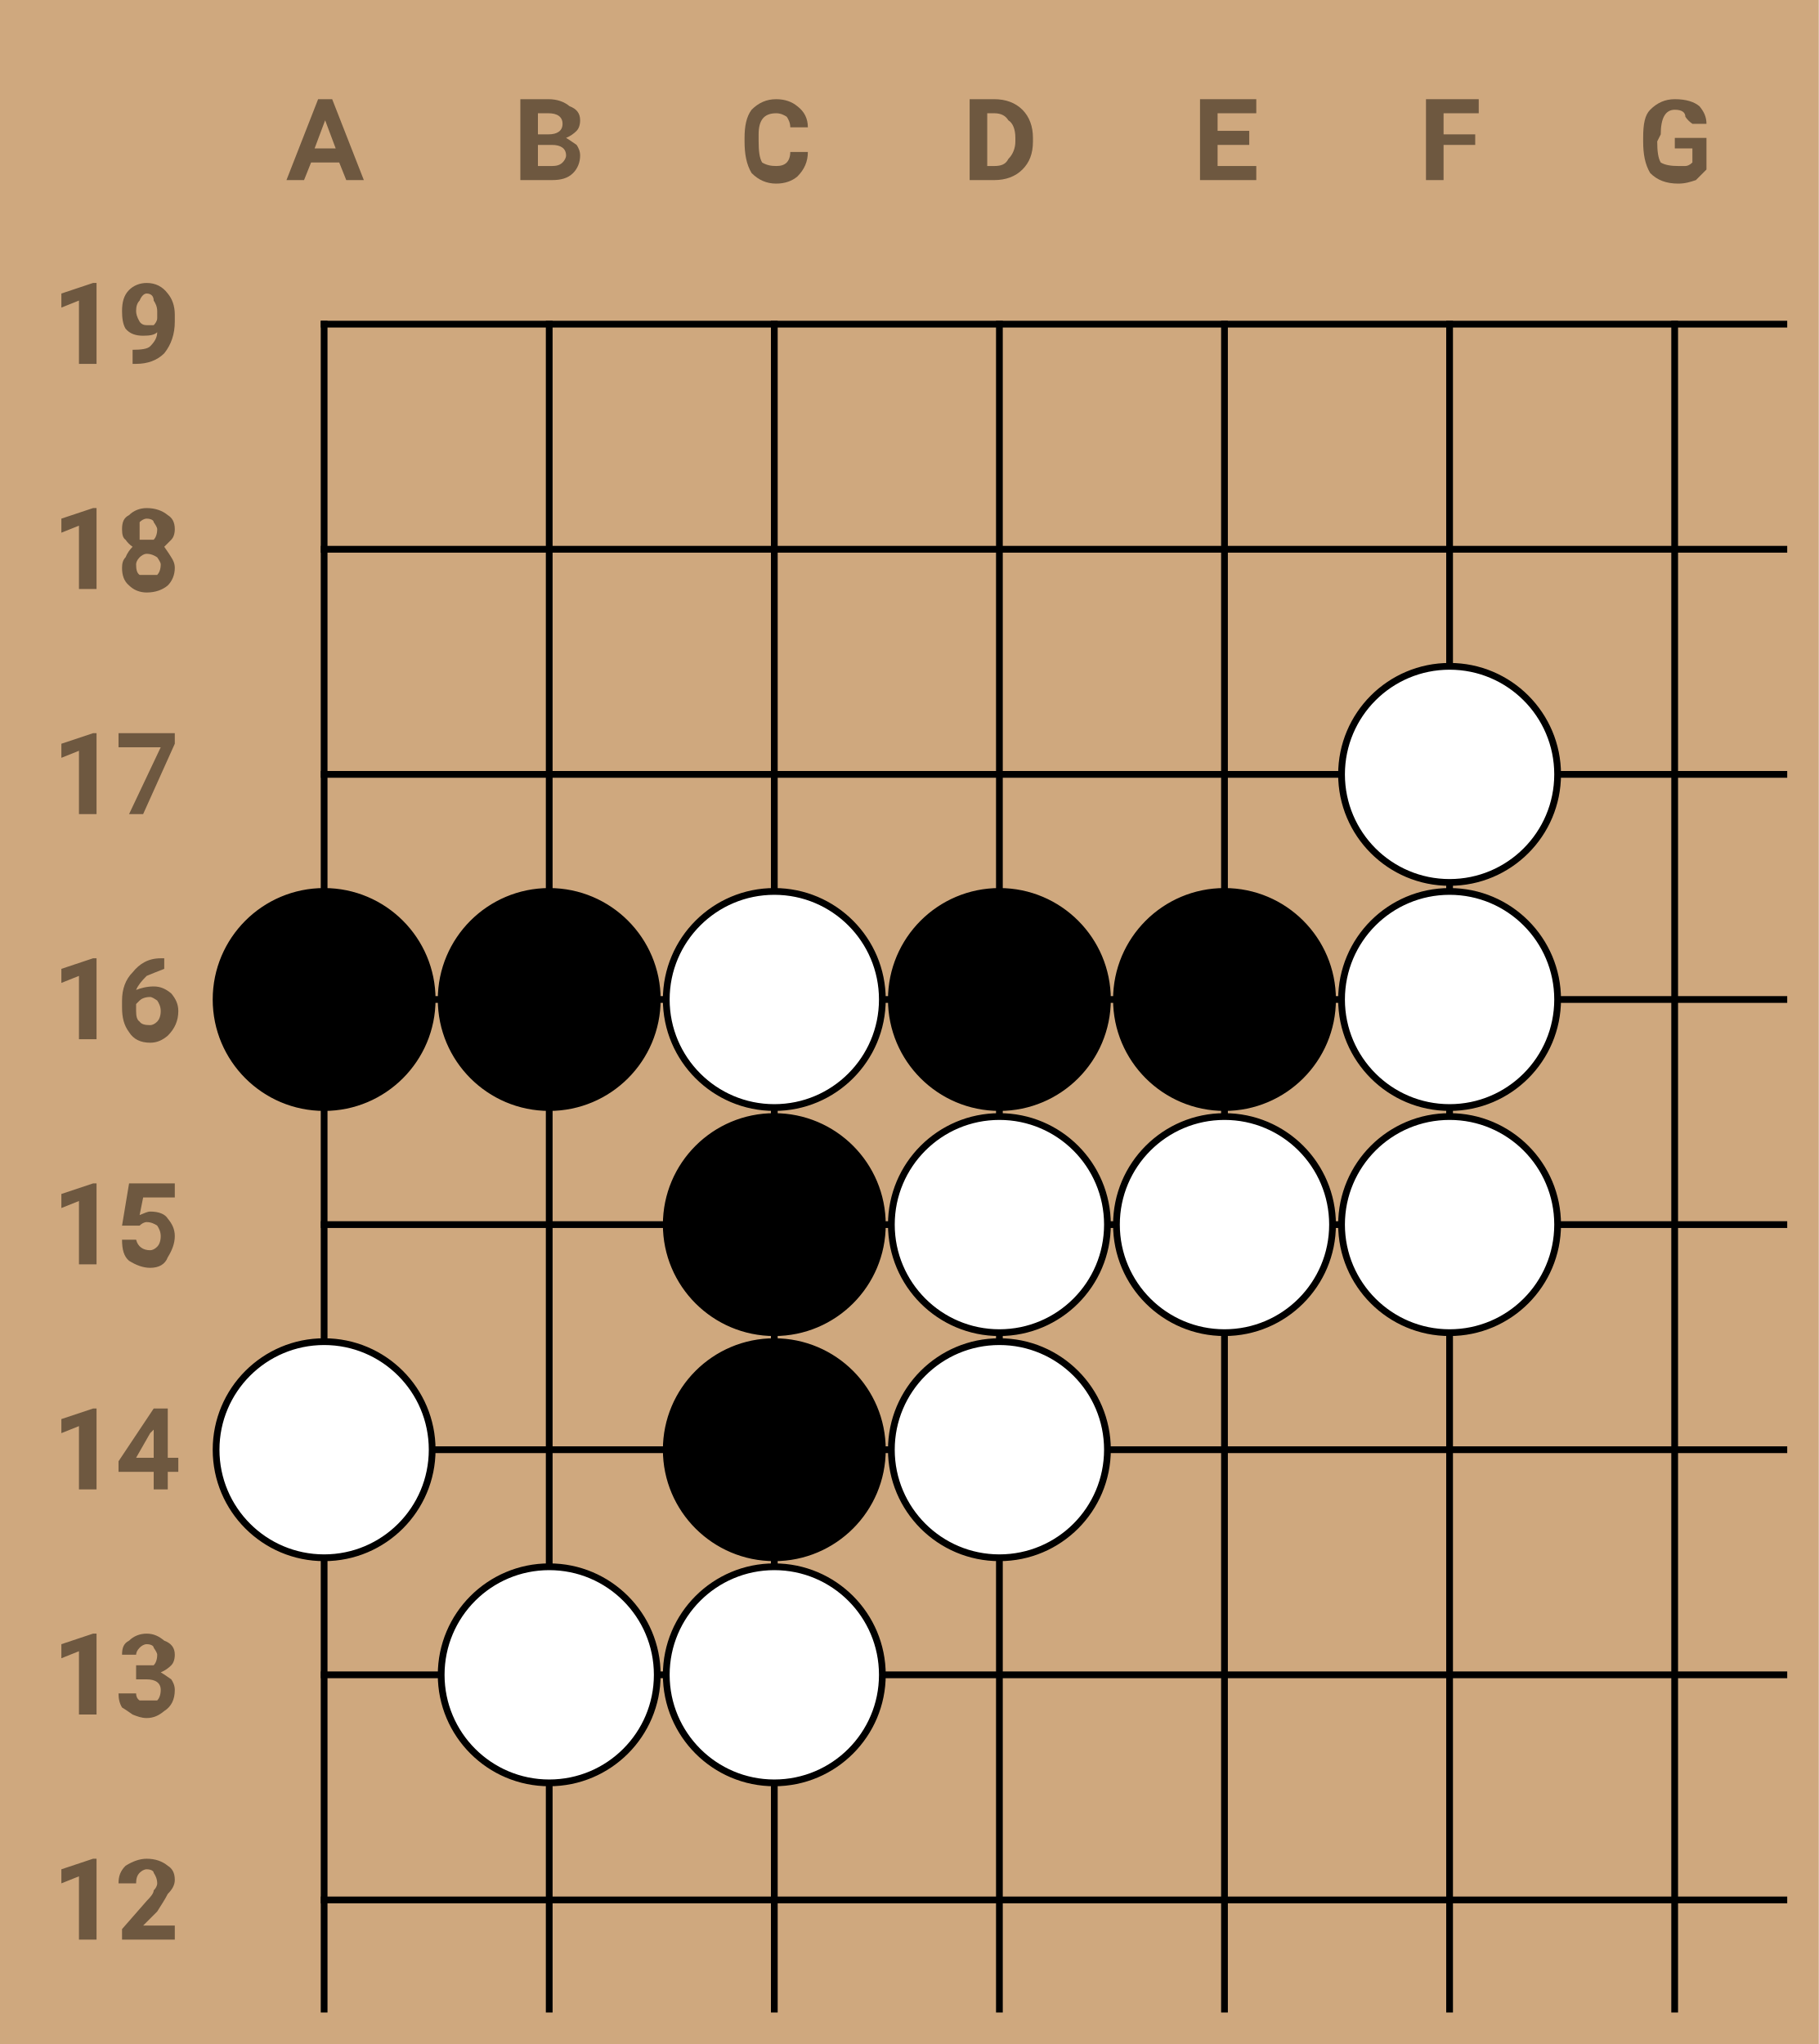
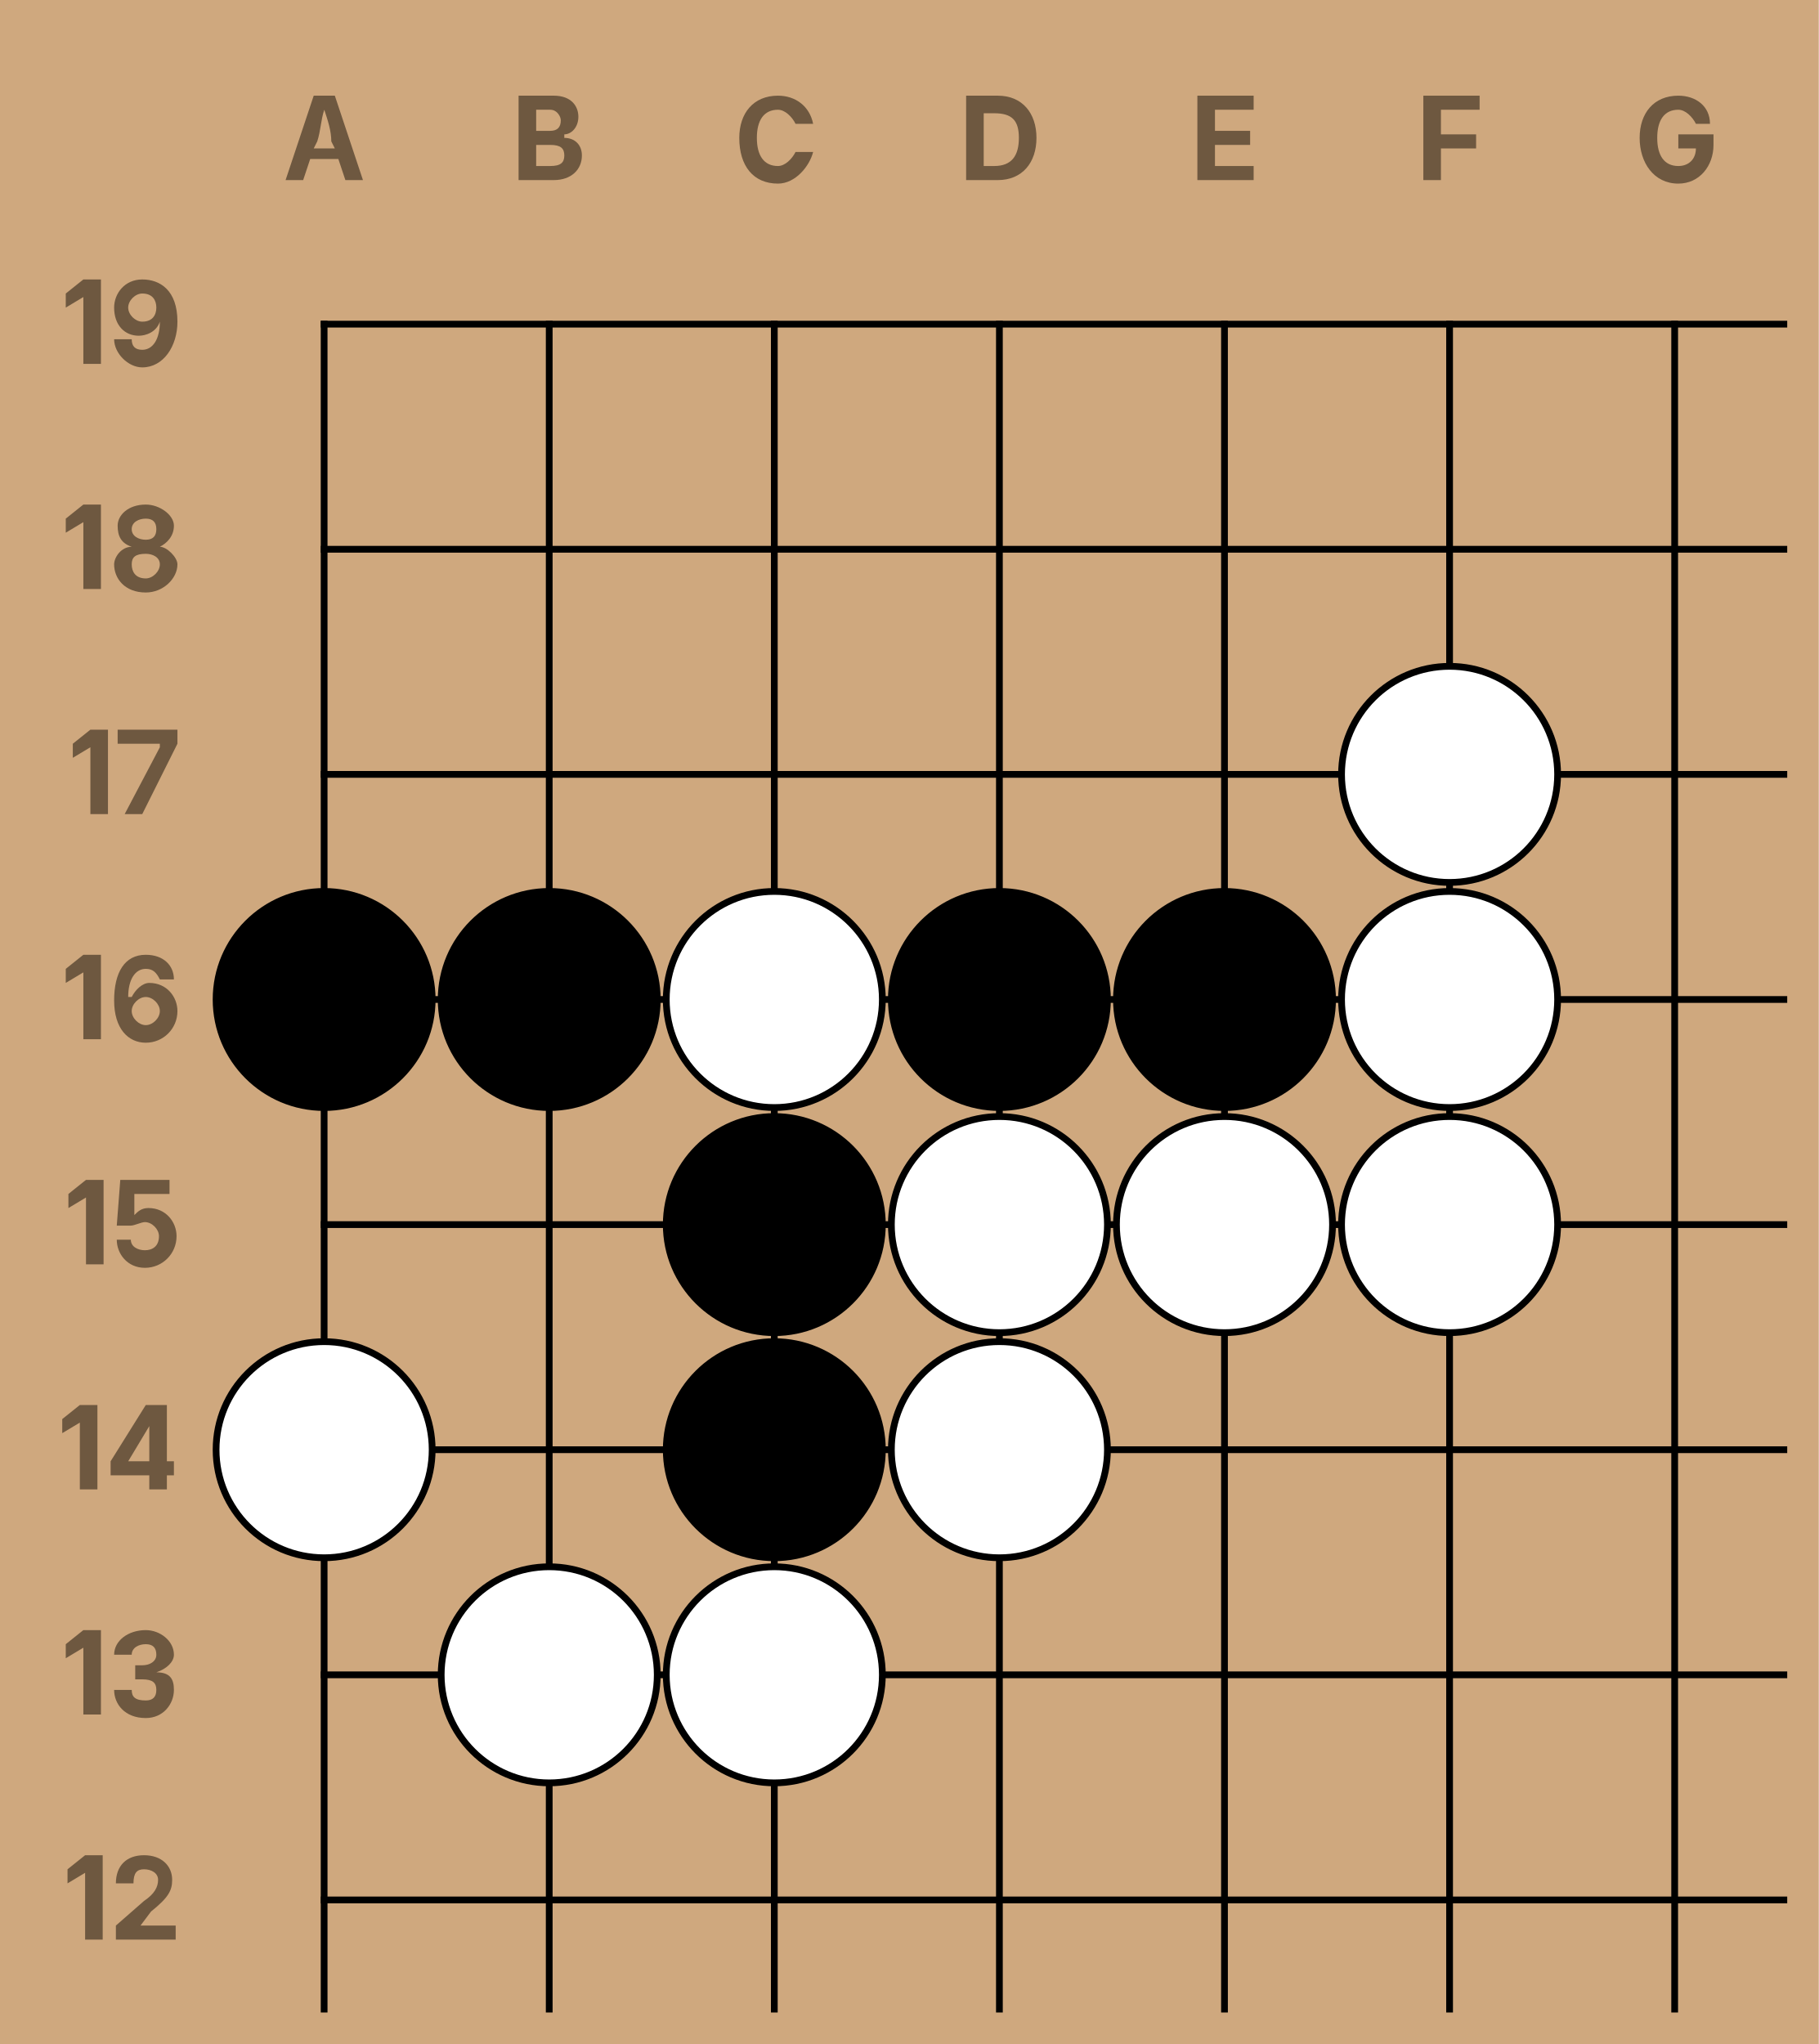
- <svg xmlns="http://www.w3.org/2000/svg" font-family="Roboto" font-size="0.5" font-weight="700" viewBox="0 0 800 899.01" width="800">
+ <svg xmlns="http://www.w3.org/2000/svg" font-family="Inter" font-size="0.5" font-weight="700" viewBox="0 0 800 899.01" width="800">
  <defs>
    <clipPath id="board-clip">
      <rect height="8" width="7" x="-0.5" y="-0.5" />
    </clipPath>
    <marker id="linehead" markerHeight="4" markerWidth="4" refX="2" refY="2">
      <circle cx="2" cy="2" r="2" />
    </marker>
    <marker id="arrowhead" markerHeight="5" markerWidth="7" orient="auto" refX="7" refY="2.5">
      <polygon points="0 0, 7 2.5, 0 5" />
    </marker>
  </defs>
  <rect fill="#cfa87e" height="100%" width="100%" x="0" y="0" />
  <g id="diagram" transform="scale(99.0099, 99.0099)">
    <g id="board-view" transform="translate(1.44, 1.44)">
      <g clip-path="url(#board-clip)" id="goban">
        <g id="lines" stroke="black" stroke-linecap="square" stroke-width="0.03">
          <line x1="0" x2="0" y1="0" y2="18" />
          <line x1="1" x2="1" y1="0" y2="18" />
          <line x1="2" x2="2" y1="0" y2="18" />
          <line x1="3" x2="3" y1="0" y2="18" />
          <line x1="4" x2="4" y1="0" y2="18" />
          <line x1="5" x2="5" y1="0" y2="18" />
          <line x1="6" x2="6" y1="0" y2="18" />
          <line x1="7" x2="7" y1="0" y2="18" />
          <line x1="8" x2="8" y1="0" y2="18" />
          <line x1="9" x2="9" y1="0" y2="18" />
          <line x1="10" x2="10" y1="0" y2="18" />
          <line x1="11" x2="11" y1="0" y2="18" />
          <line x1="12" x2="12" y1="0" y2="18" />
          <line x1="13" x2="13" y1="0" y2="18" />
          <line x1="14" x2="14" y1="0" y2="18" />
          <line x1="15" x2="15" y1="0" y2="18" />
          <line x1="16" x2="16" y1="0" y2="18" />
          <line x1="17" x2="17" y1="0" y2="18" />
          <line x1="18" x2="18" y1="0" y2="18" />
          <line x1="0" x2="18" y1="0" y2="0" />
          <line x1="0" x2="18" y1="1" y2="1" />
          <line x1="0" x2="18" y1="2" y2="2" />
          <line x1="0" x2="18" y1="3" y2="3" />
          <line x1="0" x2="18" y1="4" y2="4" />
          <line x1="0" x2="18" y1="5" y2="5" />
          <line x1="0" x2="18" y1="6" y2="6" />
          <line x1="0" x2="18" y1="7" y2="7" />
          <line x1="0" x2="18" y1="8" y2="8" />
          <line x1="0" x2="18" y1="9" y2="9" />
          <line x1="0" x2="18" y1="10" y2="10" />
          <line x1="0" x2="18" y1="11" y2="11" />
          <line x1="0" x2="18" y1="12" y2="12" />
          <line x1="0" x2="18" y1="13" y2="13" />
          <line x1="0" x2="18" y1="14" y2="14" />
          <line x1="0" x2="18" y1="15" y2="15" />
          <line x1="0" x2="18" y1="16" y2="16" />
          <line x1="0" x2="18" y1="17" y2="17" />
          <line x1="0" x2="18" y1="18" y2="18" />
          <g fill="black" id="hoshi" stroke="none">
            <circle cx="3" cy="3" r="0.09" />
            <circle cx="3" cy="9" r="0.09" />
            <circle cx="3" cy="15" r="0.09" />
            <circle cx="9" cy="3" r="0.09" />
            <circle cx="9" cy="9" r="0.09" />
            <circle cx="9" cy="15" r="0.09" />
            <circle cx="15" cy="3" r="0.09" />
            <circle cx="15" cy="9" r="0.09" />
            <circle cx="15" cy="15" r="0.09" />
          </g>
        </g>
        <g id="stones" stroke="none">
          <circle cx="5" cy="2" fill="white" r="0.48" stroke="black" stroke-width="0.03" />
          <circle cx="0" cy="3" fill="black" r="0.48" stroke="black" stroke-width="0.03" />
          <circle cx="1" cy="3" fill="black" r="0.48" stroke="black" stroke-width="0.03" />
          <circle cx="2" cy="3" fill="white" r="0.48" stroke="black" stroke-width="0.03" />
          <circle cx="3" cy="3" fill="black" r="0.48" stroke="black" stroke-width="0.03" />
          <circle cx="4" cy="3" fill="black" r="0.48" stroke="black" stroke-width="0.03" />
          <circle cx="5" cy="3" fill="white" r="0.48" stroke="black" stroke-width="0.03" />
          <circle cx="2" cy="4" fill="black" r="0.48" stroke="black" stroke-width="0.03" />
          <circle cx="3" cy="4" fill="white" r="0.48" stroke="black" stroke-width="0.03" />
          <circle cx="4" cy="4" fill="white" r="0.48" stroke="black" stroke-width="0.03" />
          <circle cx="5" cy="4" fill="white" r="0.48" stroke="black" stroke-width="0.03" />
          <circle cx="0" cy="5" fill="white" r="0.48" stroke="black" stroke-width="0.03" />
          <circle cx="2" cy="5" fill="black" r="0.48" stroke="black" stroke-width="0.03" />
          <circle cx="3" cy="5" fill="white" r="0.48" stroke="black" stroke-width="0.03" />
          <circle cx="1" cy="6" fill="white" r="0.48" stroke="black" stroke-width="0.03" />
          <circle cx="2" cy="6" fill="white" r="0.48" stroke="black" stroke-width="0.03" />
        </g>
        <g id="markup-marks" />
        <g id="markup-triangles" />
        <g id="markup-circles" />
        <g id="markup-squares" />
        <g id="markup-selected" />
        <g id="markup-dimmed" />
        <g id="markup-labels" />
        <g id="markup-lines" marker-end="url(#linehead)" marker-start="url(#linehead)" stroke="black" stroke-width="0.03" />
        <g id="markup-arrows" marker-end="url(#arrowhead)" stroke="black" stroke-width="0.03" />
      </g>
    </g>
    <g fill="#6e5840" id="board-labels" transform="translate(0.8, 0.8)">
      <g text-anchor="middle">
        <text x="0.64" y="0">A</text>
        <text x="1.64" y="0">B</text>
        <text x="2.64" y="0">C</text>
        <text x="3.64" y="0">D</text>
        <text x="4.64" y="0">E</text>
        <text x="5.64" y="0">F</text>
        <text x="6.64" y="0">G</text>
      </g>
      <g text-anchor="end">
        <text dy="0.35em" x="0" y="7.64">12</text>
        <text dy="0.35em" x="0" y="6.64">13</text>
        <text dy="0.35em" x="0" y="5.64">14</text>
        <text dy="0.35em" x="0" y="4.64">15</text>
        <text dy="0.35em" x="0" y="3.64">16</text>
        <text dy="0.35em" x="0" y="2.64">17</text>
        <text dy="0.35em" x="0" y="1.64">18</text>
        <text dy="0.35em" x="0" y="0.64">19</text>
      </g>
    </g>
  </g>
</svg>
